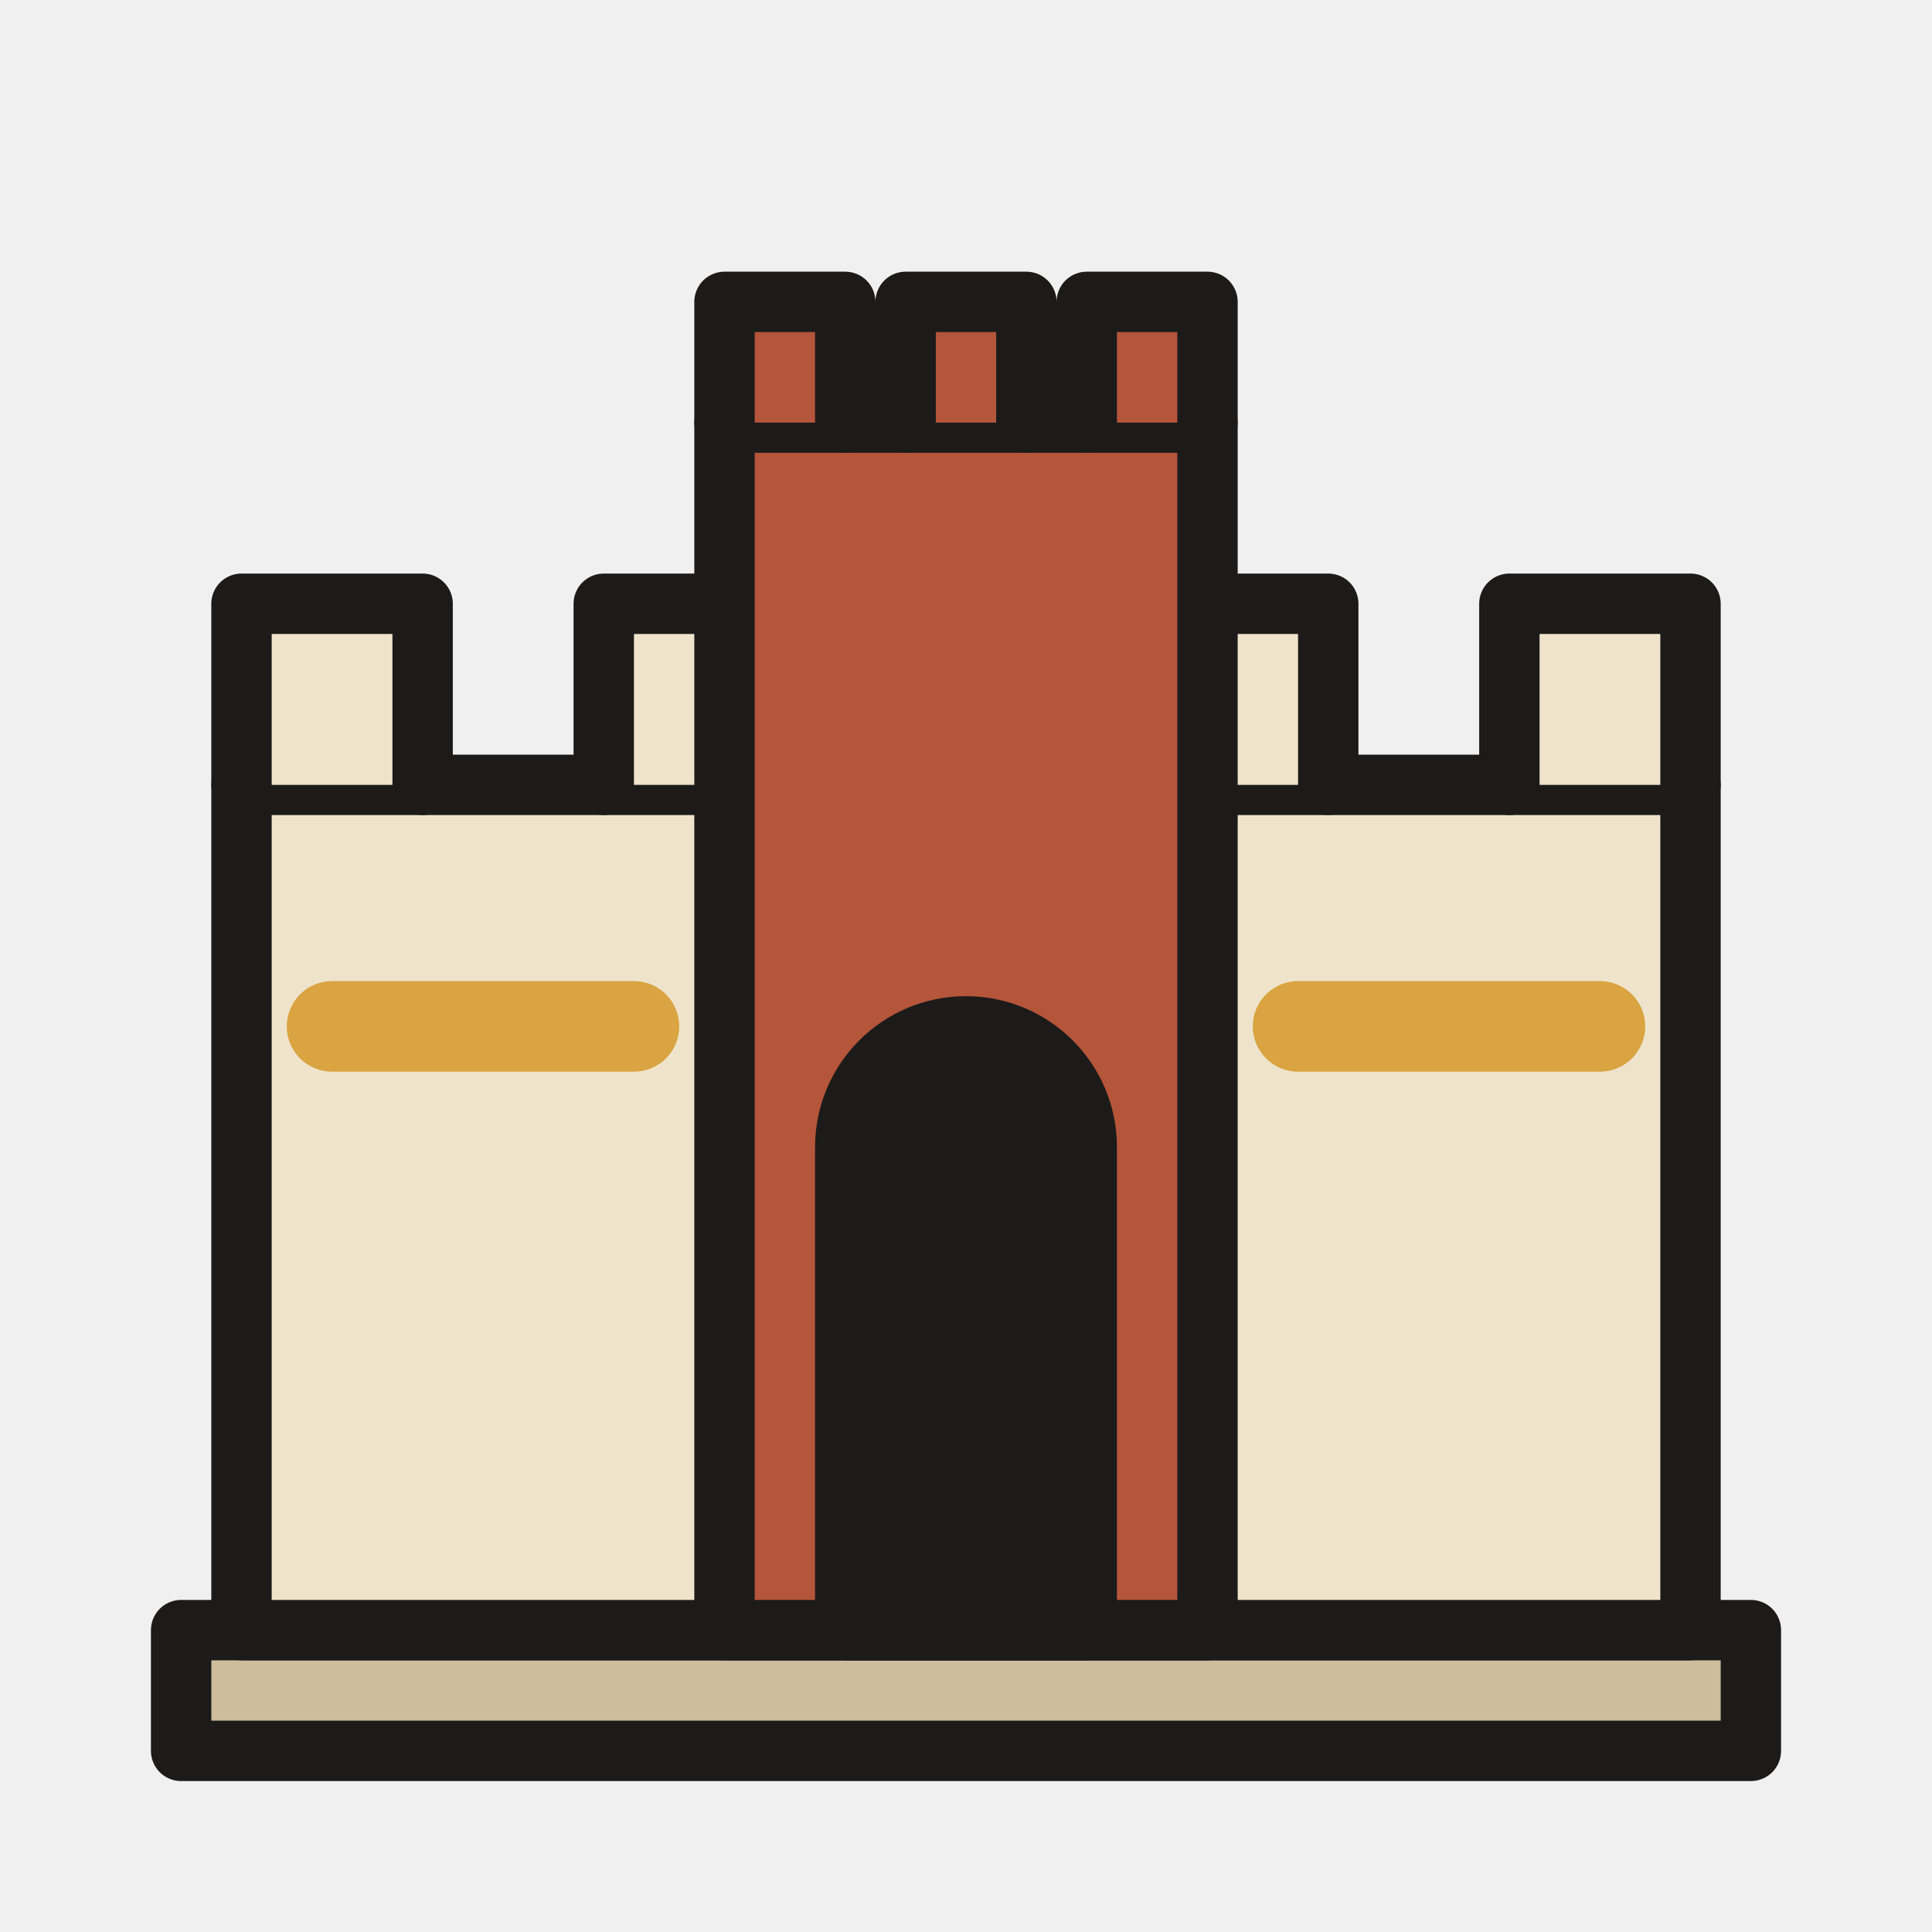
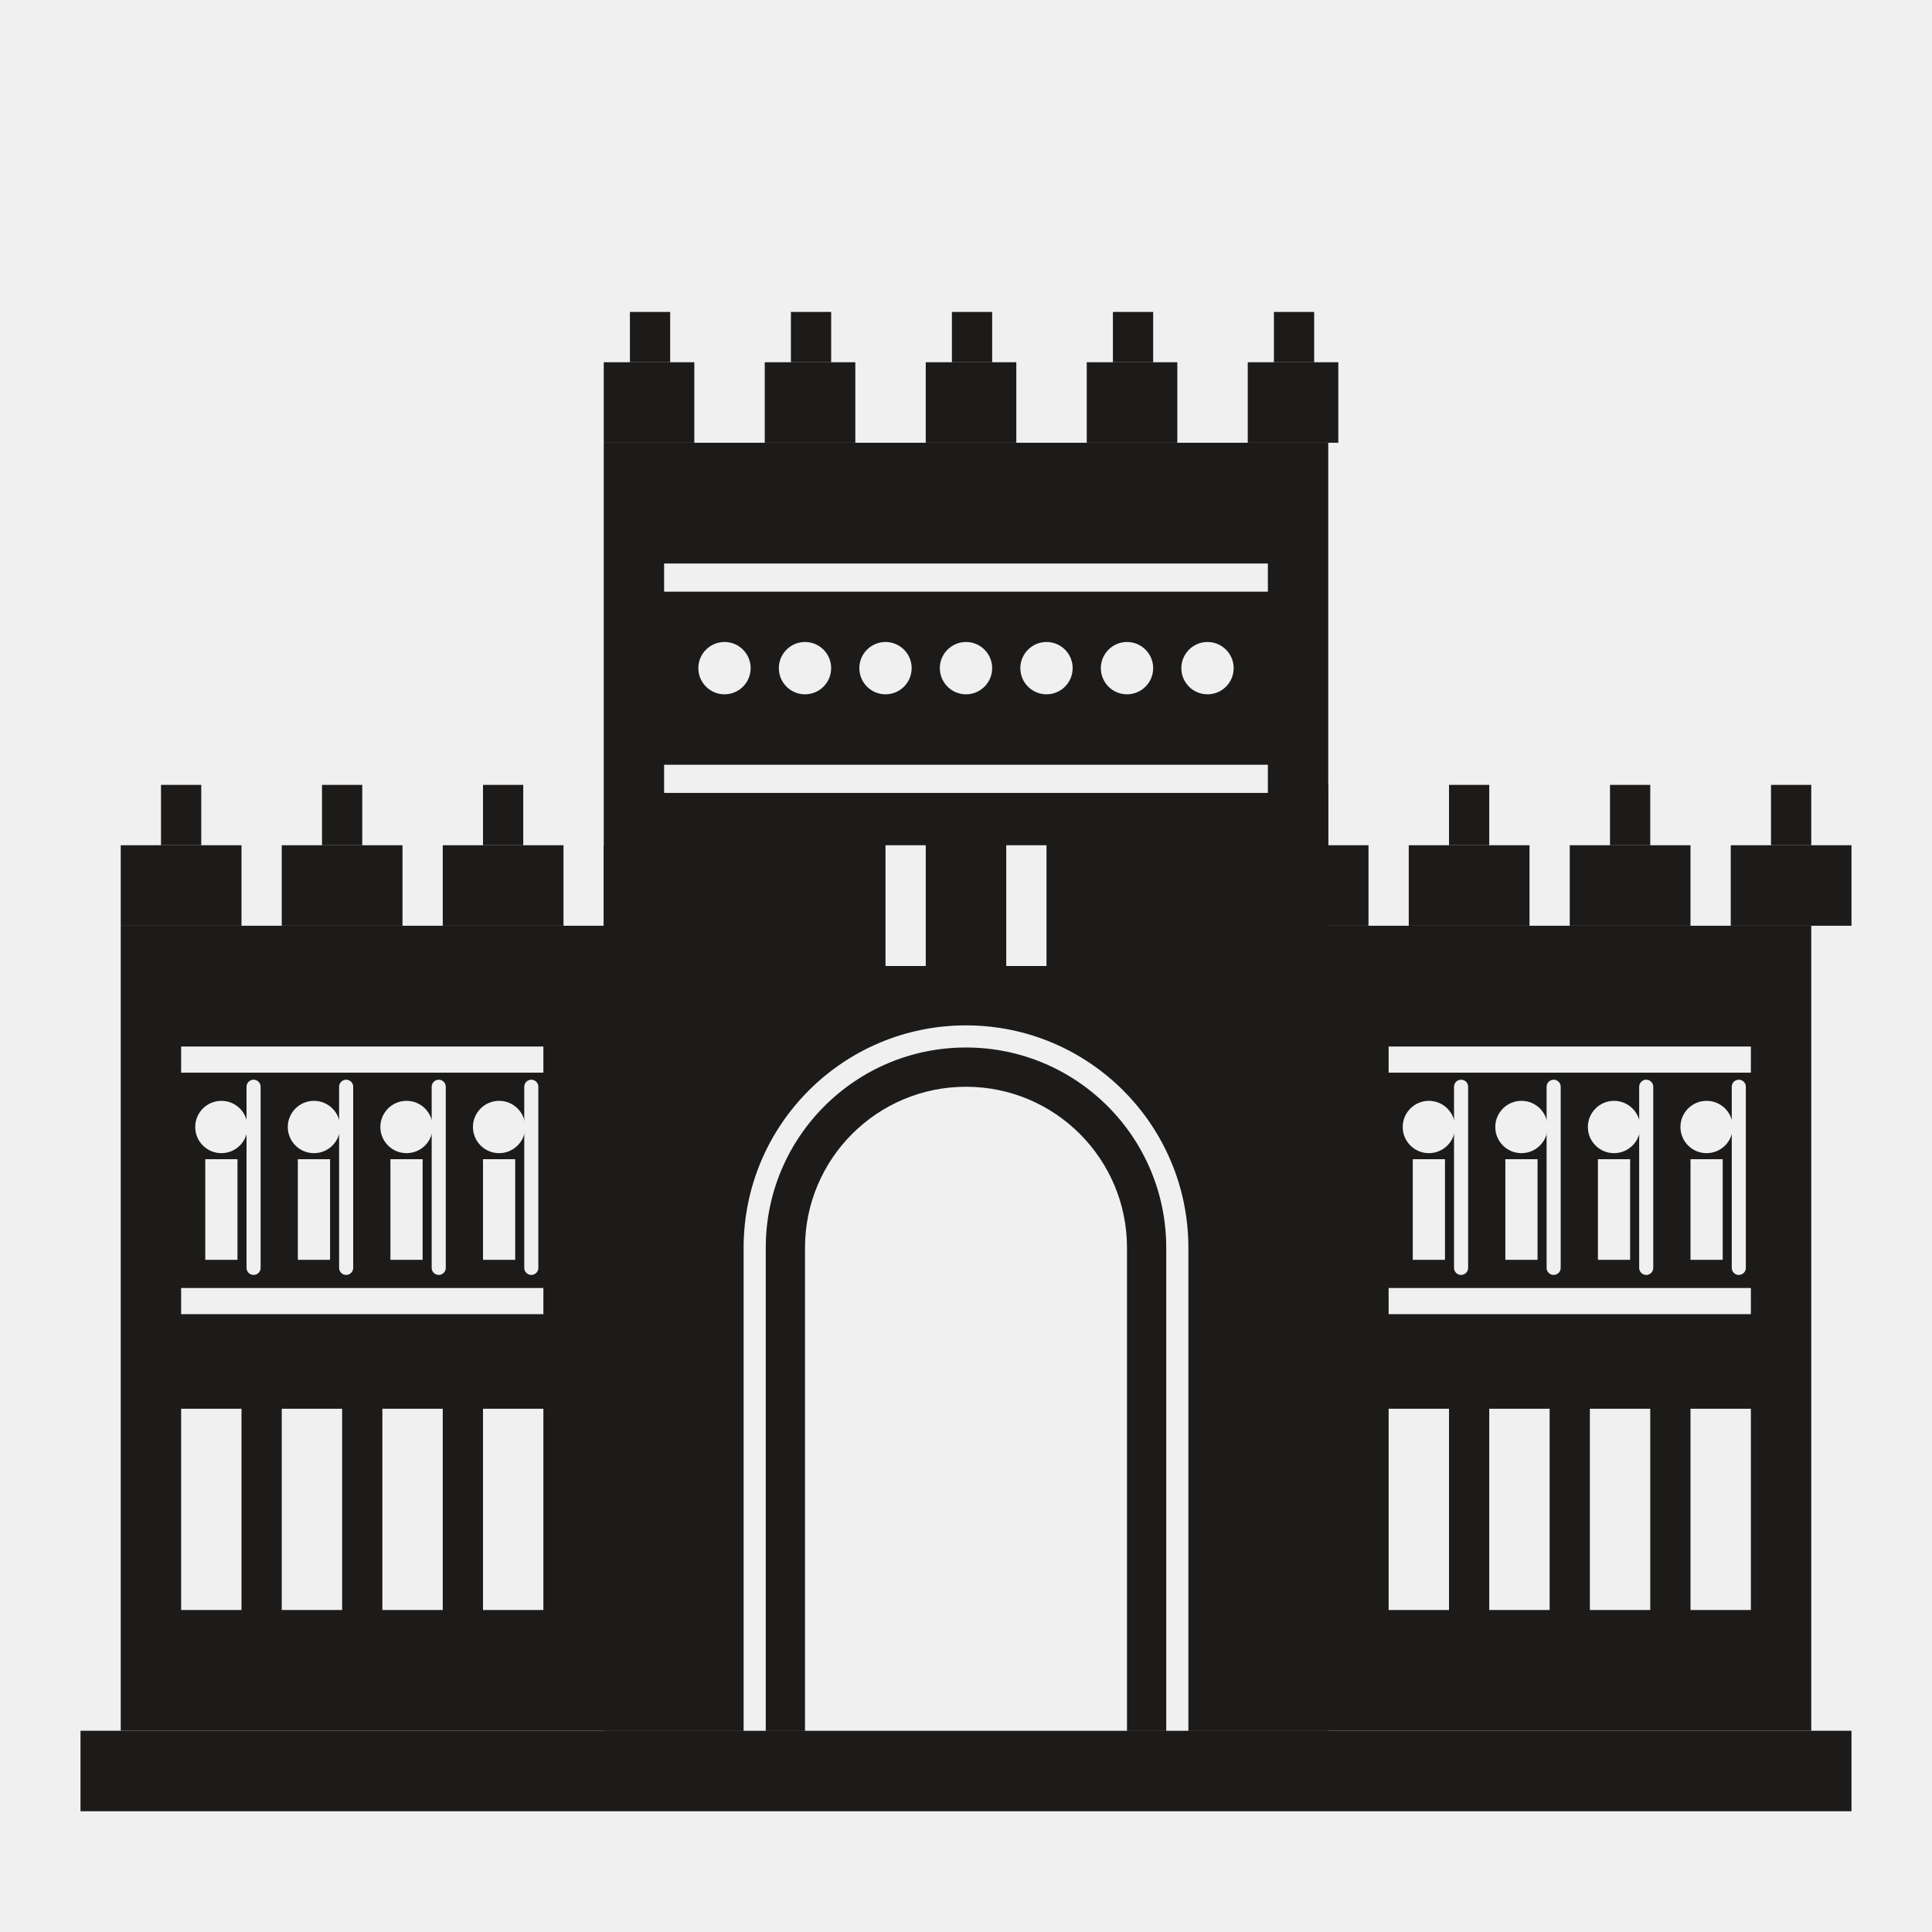
- <svg xmlns="http://www.w3.org/2000/svg" viewBox="0 0 64 64" width="64" height="64">
-   <g stroke="#1c1b1a" stroke-width="2" stroke-linejoin="round" stroke-linecap="round">
-     <rect x="6" y="54" width="52" height="4" fill="#cdbd9c" />
-     <rect x="8" y="26" width="48" height="28" fill="#efe4cb" />
-     <path d="M8 26 v-6 h6 v6 m6 0 v-6 h6 v6 m12 0 v-6 h6 v6 m6 0 v-6 h6 v6" fill="#efe4cb" />
-     <rect x="24" y="14" width="16" height="40" fill="#b5553a" />
-     <path d="M24 14 v-4 h4 v4 m2 0 v-4 h4 v4 m2 0 v-4 h4 v4" fill="#b5553a" />
-     <path d="M28 54 V38 a4 4 0 0 1 8 0 V54 Z" fill="#1c1b1a" />
-     <path d="M11 34 h10 M43 34 h10" fill="none" stroke="#d9a441" stroke-width="3" />
-   </g>
+ <svg xmlns="http://www.w3.org/2000/svg" viewBox="0 0 96 96" width="96" height="96">
+   <defs>
+     <mask id="m" maskUnits="userSpaceOnUse" x="0" y="0" width="96" height="96">
+       <rect width="96" height="96" fill="#000" />
+       <rect x="4" y="86" width="88" height="4" fill="#fff" />
+       <rect x="6" y="46" width="84" height="40" fill="#fff" />
+       <rect x="6" y="42" width="6" height="4" fill="#fff" />
+       <rect x="8" y="39" width="2" height="3" fill="#fff" />
+       <rect x="14" y="42" width="6" height="4" fill="#fff" />
+       <rect x="16" y="39" width="2" height="3" fill="#fff" />
+       <rect x="22" y="42" width="6" height="4" fill="#fff" />
+       <rect x="24" y="39" width="2" height="3" fill="#fff" />
+       <rect x="30" y="42" width="6" height="4" fill="#fff" />
+       <rect x="32" y="39" width="2" height="3" fill="#fff" />
+       <rect x="38" y="42" width="6" height="4" fill="#fff" />
+       <rect x="40" y="39" width="2" height="3" fill="#fff" />
+       <rect x="46" y="42" width="6" height="4" fill="#fff" />
+       <rect x="48" y="39" width="2" height="3" fill="#fff" />
+       <rect x="54" y="42" width="6" height="4" fill="#fff" />
+       <rect x="56" y="39" width="2" height="3" fill="#fff" />
+       <rect x="62" y="42" width="6" height="4" fill="#fff" />
+       <rect x="64" y="39" width="2" height="3" fill="#fff" />
+       <rect x="70" y="42" width="6" height="4" fill="#fff" />
+       <rect x="72" y="39" width="2" height="3" fill="#fff" />
+       <rect x="78" y="42" width="6" height="4" fill="#fff" />
+       <rect x="80" y="39" width="2" height="3" fill="#fff" />
+       <rect x="86" y="42" width="6" height="4" fill="#fff" />
+       <rect x="88" y="39" width="2" height="3" fill="#fff" />
+       <rect x="30" y="22" width="36" height="64" fill="#fff" />
+       <rect x="30" y="18" width="4.5" height="4" fill="#fff" />
+       <rect x="31.3" y="15.5" width="2" height="2.5" fill="#fff" />
+       <rect x="38" y="18" width="4.5" height="4" fill="#fff" />
+       <rect x="39.3" y="15.5" width="2" height="2.5" fill="#fff" />
+       <rect x="46" y="18" width="4.5" height="4" fill="#fff" />
+       <rect x="47.3" y="15.5" width="2" height="2.5" fill="#fff" />
+       <rect x="54" y="18" width="4.5" height="4" fill="#fff" />
+       <rect x="55.3" y="15.5" width="2" height="2.5" fill="#fff" />
+       <rect x="62" y="18" width="4.5" height="4" fill="#fff" />
+       <rect x="63.3" y="15.5" width="2" height="2.5" fill="#fff" />
+       <path d="M40 86 V62 a8 8 0 0 1 16 0 V86 Z" fill="#000" />
+       <path d="M37.5 86 V62 a10.5 10.5 0 0 1 21 0 V86" fill="none" stroke="#000" stroke-width="1.1" />
+       <rect x="33" y="28" width="30" height="1.4" fill="#000" />
+       <rect x="33" y="38" width="30" height="1.4" fill="#000" />
+       <circle cx="36" cy="33.2" r="1.3" fill="#000" />
+       <circle cx="40" cy="33.2" r="1.3" fill="#000" />
+       <circle cx="44" cy="33.2" r="1.3" fill="#000" />
+       <circle cx="48" cy="33.2" r="1.3" fill="#000" />
+       <circle cx="52" cy="33.2" r="1.3" fill="#000" />
+       <circle cx="56" cy="33.2" r="1.3" fill="#000" />
+       <circle cx="60" cy="33.2" r="1.3" fill="#000" />
+       <rect x="44" y="42" width="2" height="6" fill="#000" />
+       <rect x="50" y="42" width="2" height="6" fill="#000" />
+       <rect x="9" y="52" width="18" height="1.3" fill="#000" />
+       <rect x="9" y="64" width="18" height="1.3" fill="#000" />
+       <circle cx="11.0" cy="56" r="1.3" fill="#000" />
+       <rect x="10.2" y="57.6" width="1.6" height="5" fill="#000" />
+       <line x1="12.6" y1="54" x2="12.6" y2="63" stroke="#000" stroke-width="0.7" stroke-linecap="round" />
+       <circle cx="15.6" cy="56" r="1.3" fill="#000" />
+       <rect x="14.8" y="57.6" width="1.6" height="5" fill="#000" />
+       <line x1="17.2" y1="54" x2="17.2" y2="63" stroke="#000" stroke-width="0.7" stroke-linecap="round" />
+       <circle cx="20.2" cy="56" r="1.3" fill="#000" />
+       <rect x="19.4" y="57.6" width="1.6" height="5" fill="#000" />
+       <line x1="21.8" y1="54" x2="21.8" y2="63" stroke="#000" stroke-width="0.7" stroke-linecap="round" />
+       <circle cx="24.8" cy="56" r="1.3" fill="#000" />
+       <rect x="24.0" y="57.6" width="1.6" height="5" fill="#000" />
+       <line x1="26.4" y1="54" x2="26.4" y2="63" stroke="#000" stroke-width="0.7" stroke-linecap="round" />
+       <rect x="9" y="70" width="3" height="10" fill="#000" />
+       <rect x="14" y="70" width="3" height="10" fill="#000" />
+       <rect x="19" y="70" width="3" height="10" fill="#000" />
+       <rect x="24" y="70" width="3" height="10" fill="#000" />
+       <rect x="69" y="52" width="18" height="1.3" fill="#000" />
+       <rect x="69" y="64" width="18" height="1.3" fill="#000" />
+       <circle cx="71.0" cy="56" r="1.3" fill="#000" />
+       <rect x="70.2" y="57.6" width="1.6" height="5" fill="#000" />
+       <line x1="72.6" y1="54" x2="72.6" y2="63" stroke="#000" stroke-width="0.7" stroke-linecap="round" />
+       <circle cx="75.6" cy="56" r="1.3" fill="#000" />
+       <rect x="74.8" y="57.6" width="1.6" height="5" fill="#000" />
+       <line x1="77.2" y1="54" x2="77.2" y2="63" stroke="#000" stroke-width="0.7" stroke-linecap="round" />
+       <circle cx="80.2" cy="56" r="1.3" fill="#000" />
+       <rect x="79.4" y="57.6" width="1.6" height="5" fill="#000" />
+       <line x1="81.8" y1="54" x2="81.8" y2="63" stroke="#000" stroke-width="0.7" stroke-linecap="round" />
+       <circle cx="84.8" cy="56" r="1.3" fill="#000" />
+       <rect x="84.0" y="57.6" width="1.6" height="5" fill="#000" />
+       <line x1="86.4" y1="54" x2="86.4" y2="63" stroke="#000" stroke-width="0.7" stroke-linecap="round" />
+       <rect x="69" y="70" width="3" height="10" fill="#000" />
+       <rect x="74" y="70" width="3" height="10" fill="#000" />
+       <rect x="79" y="70" width="3" height="10" fill="#000" />
+       <rect x="84" y="70" width="3" height="10" fill="#000" />
+     </mask>
+   </defs>
+   <rect width="96" height="96" fill="#1c1b1a" mask="url(#m)" />
</svg>
